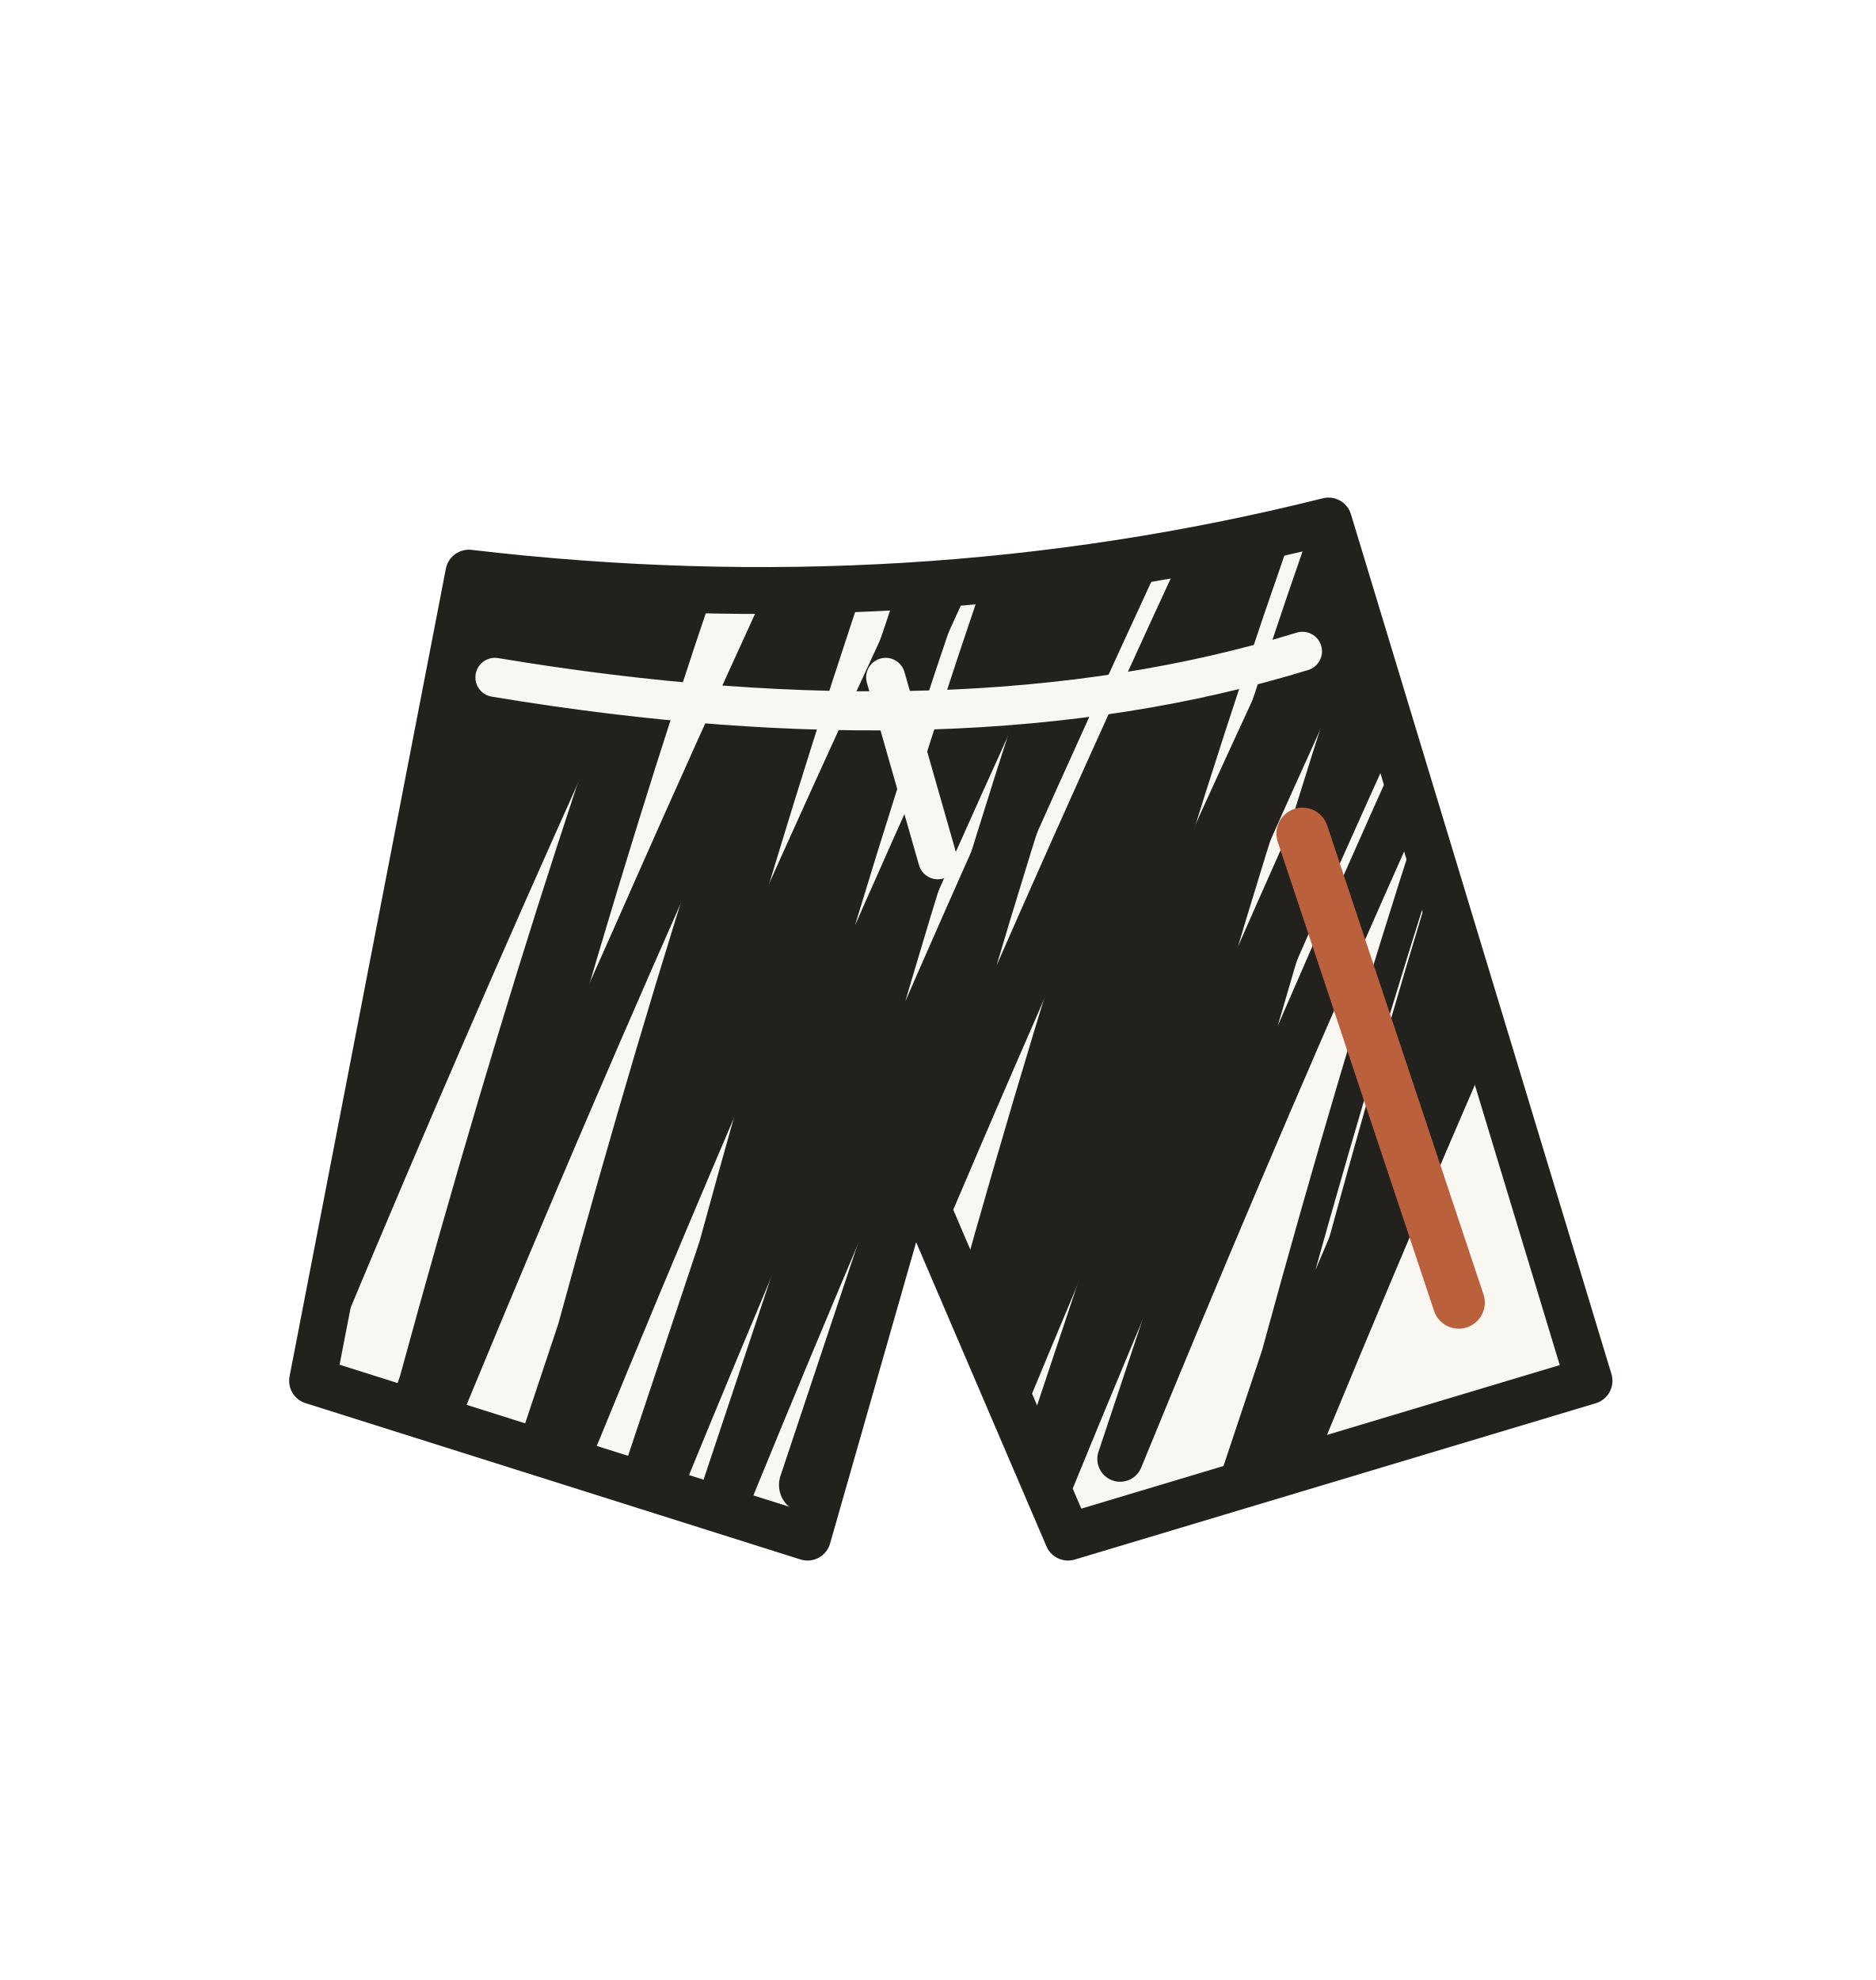
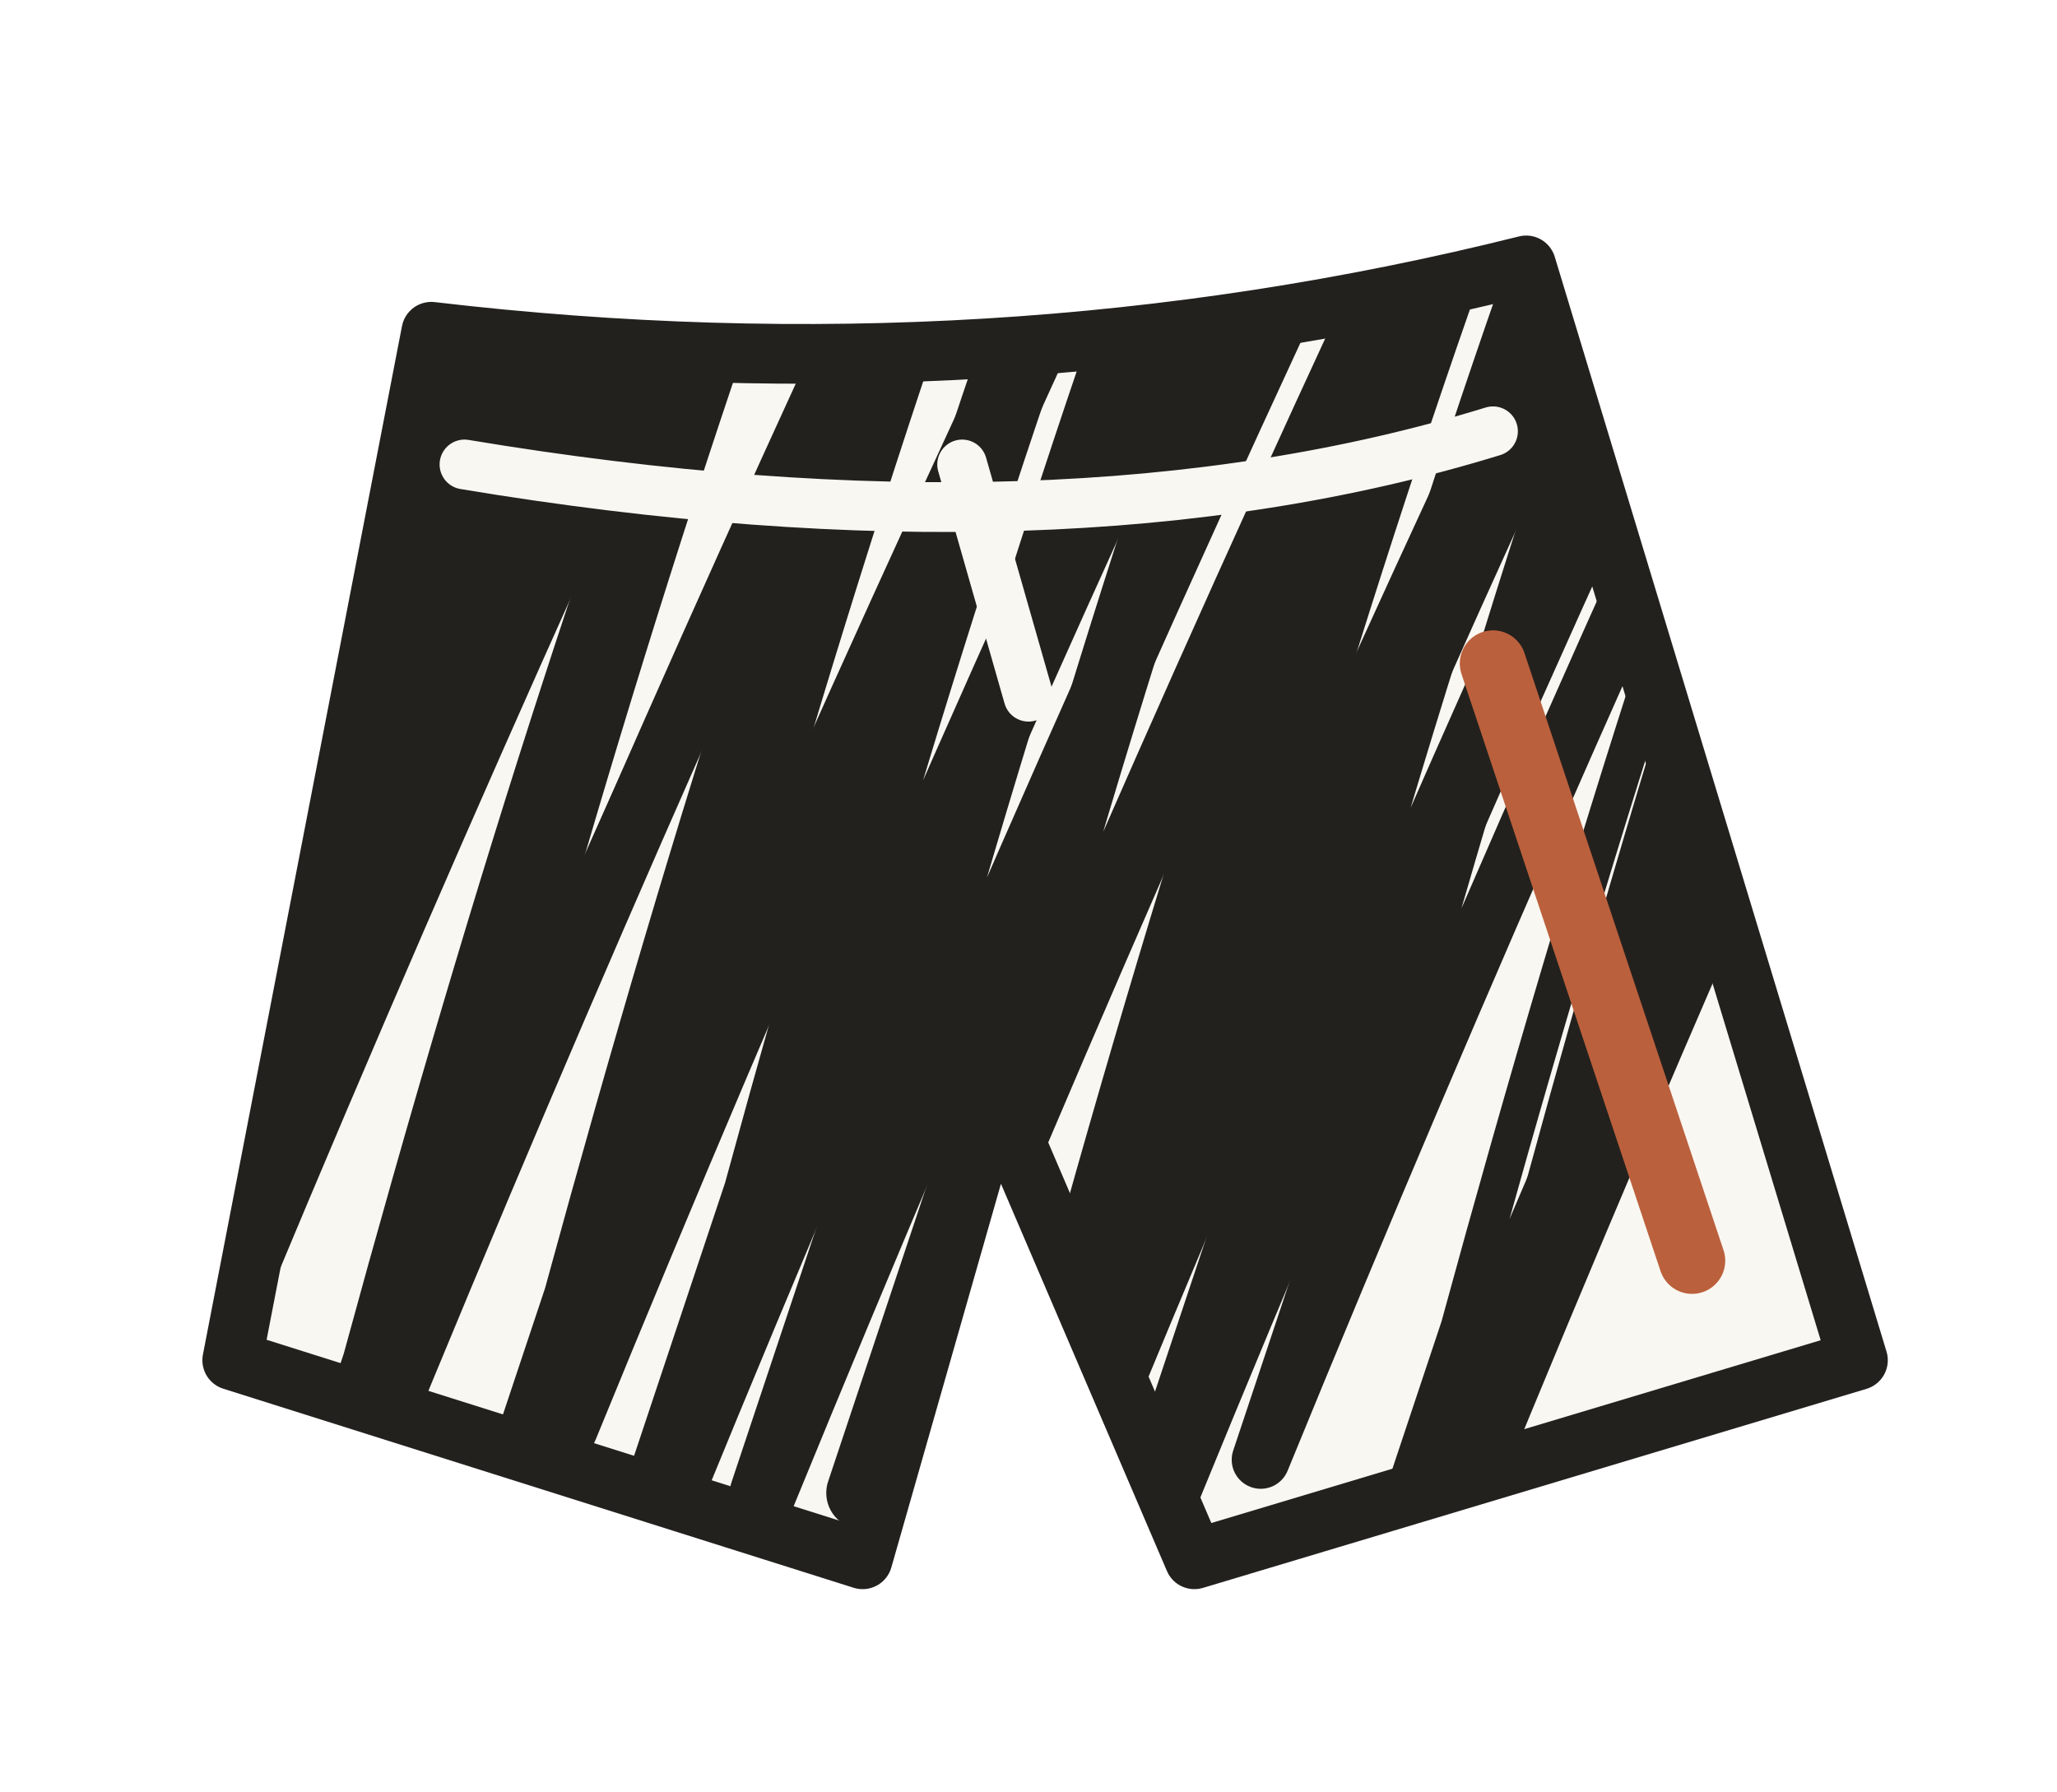
- <svg xmlns="http://www.w3.org/2000/svg" viewBox="0 0 72 76" fill="none" stroke-linecap="round" stroke-linejoin="round">
+ <svg xmlns="http://www.w3.org/2000/svg" viewBox="5 12 62 54" fill="none" stroke-linecap="round" stroke-linejoin="round">
  <path d="M18 22 Q35 24 51 20 L61 53 L41 59 L35 45 L31 59 L12 53Z" stroke="#23211e" stroke-width="1.8" fill="#f9f7f1" />
  <defs>
    <clipPath id="cut">
      <path d="M18 22 Q35 24 51 20 L61 53 L41 59 L35 45 L31 59 L12 53Z" />
    </clipPath>
  </defs>
  <g clip-path="url(#cut)">
    <path d="M19 15 q-6 15 -12 37 l-3 9 q9 -22 19 -43" stroke="#23211e" stroke-width="1.874" fill="none" />
    <path d="M22 13 q-6 15 -12 37 l-3 9 q9 -22 19 -43" stroke="#23211e" stroke-width="2.301" fill="none" />
    <path d="M25 10 q-6 15 -12 37 l-3 9 q9 -22 19 -43" stroke="#23211e" stroke-width="1.955" fill="none" />
    <path d="M28 16 q-6 15 -12 37 l-3 9 q9 -22 19 -43" stroke="#23211e" stroke-width="1.338" fill="none" />
    <path d="M31 10 q-6 15 -12 37 l-3 9 q9 -22 19 -43" stroke="#23211e" stroke-width="1.959" fill="none" />
    <path d="M34 14 q-6 15 -12 37 l-3 9 q9 -22 19 -43" stroke="#23211e" stroke-width="1.193" fill="none" />
    <path d="M37 9 q-6 15 -12 37 l-3 9 q9 -22 19 -43" stroke="#23211e" stroke-width="2.063" fill="none" />
    <path d="M40 11 q-6 15 -12 37 l-3 9 q9 -22 19 -43" stroke="#23211e" stroke-width="2.394" fill="none" />
    <path d="M43 11 q-6 15 -12 37 l-3 9 q9 -22 19 -43" stroke="#23211e" stroke-width="2.009" fill="none" />
    <path d="M46 11 q-6 15 -12 37 l-3 9 q9 -22 19 -43" stroke="#23211e" stroke-width="2.191" fill="none" />
    <path d="M49 16 q-6 15 -12 37 l-3 9 q9 -22 19 -43" stroke="#23211e" stroke-width="2.215" fill="none" />
    <path d="M52 11 q-6 15 -12 37 l-3 9 q9 -22 19 -43" stroke="#23211e" stroke-width="2.17" fill="none" />
    <path d="M55 11 q-6 15 -12 37 l-3 9 q9 -22 19 -43" stroke="#23211e" stroke-width="2.287" fill="none" />
    <path d="M58 10 q-6 15 -12 37 l-3 9 q9 -22 19 -43" stroke="#23211e" stroke-width="1.75" fill="none" />
    <path d="M61 15 q-6 15 -12 37 l-3 9 q9 -22 19 -43" stroke="#23211e" stroke-width="1.153" fill="none" />
    <path d="M64 11 q-6 15 -12 37 l-3 9 q9 -22 19 -43" stroke="#23211e" stroke-width="2.133" fill="none" />
  </g>
  <path d="M19 26q18 3 31 -1 M34 26l2 7" stroke="#f9f7f1" stroke-width="1.5" fill="none" />
  <path d="M50 32l6 18" stroke="#bb603c" stroke-width="2" fill="none" />
</svg>
